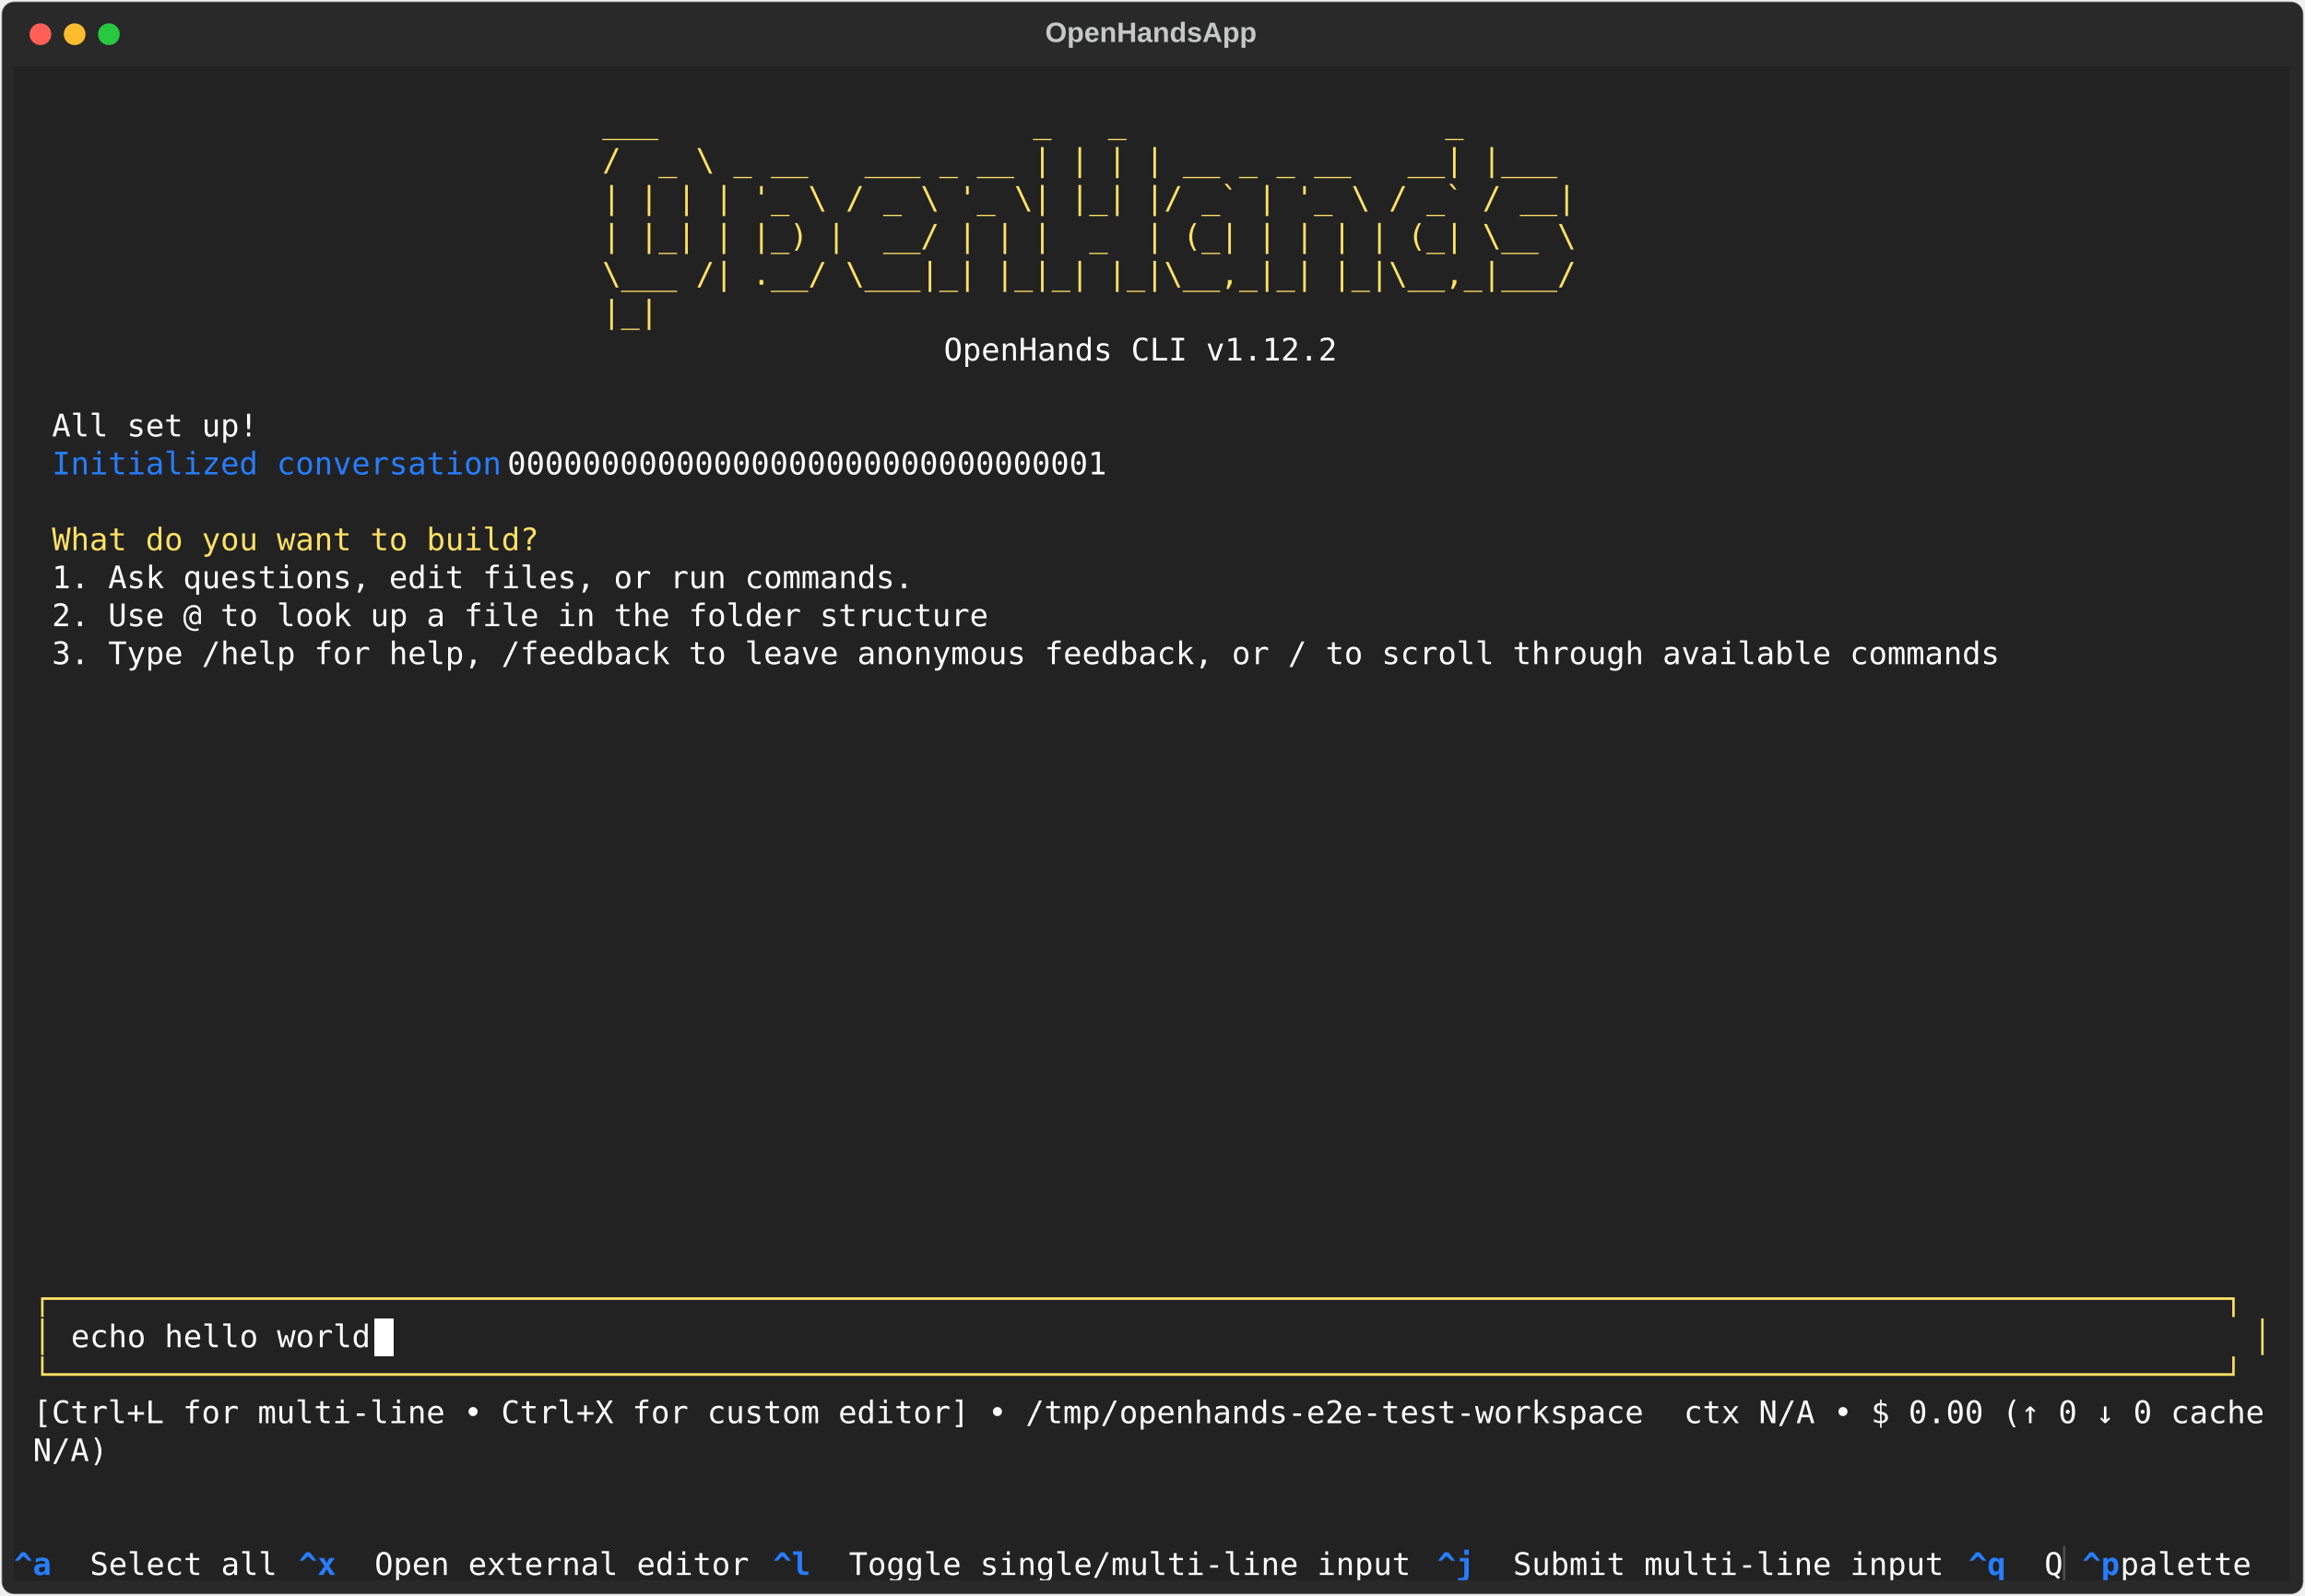
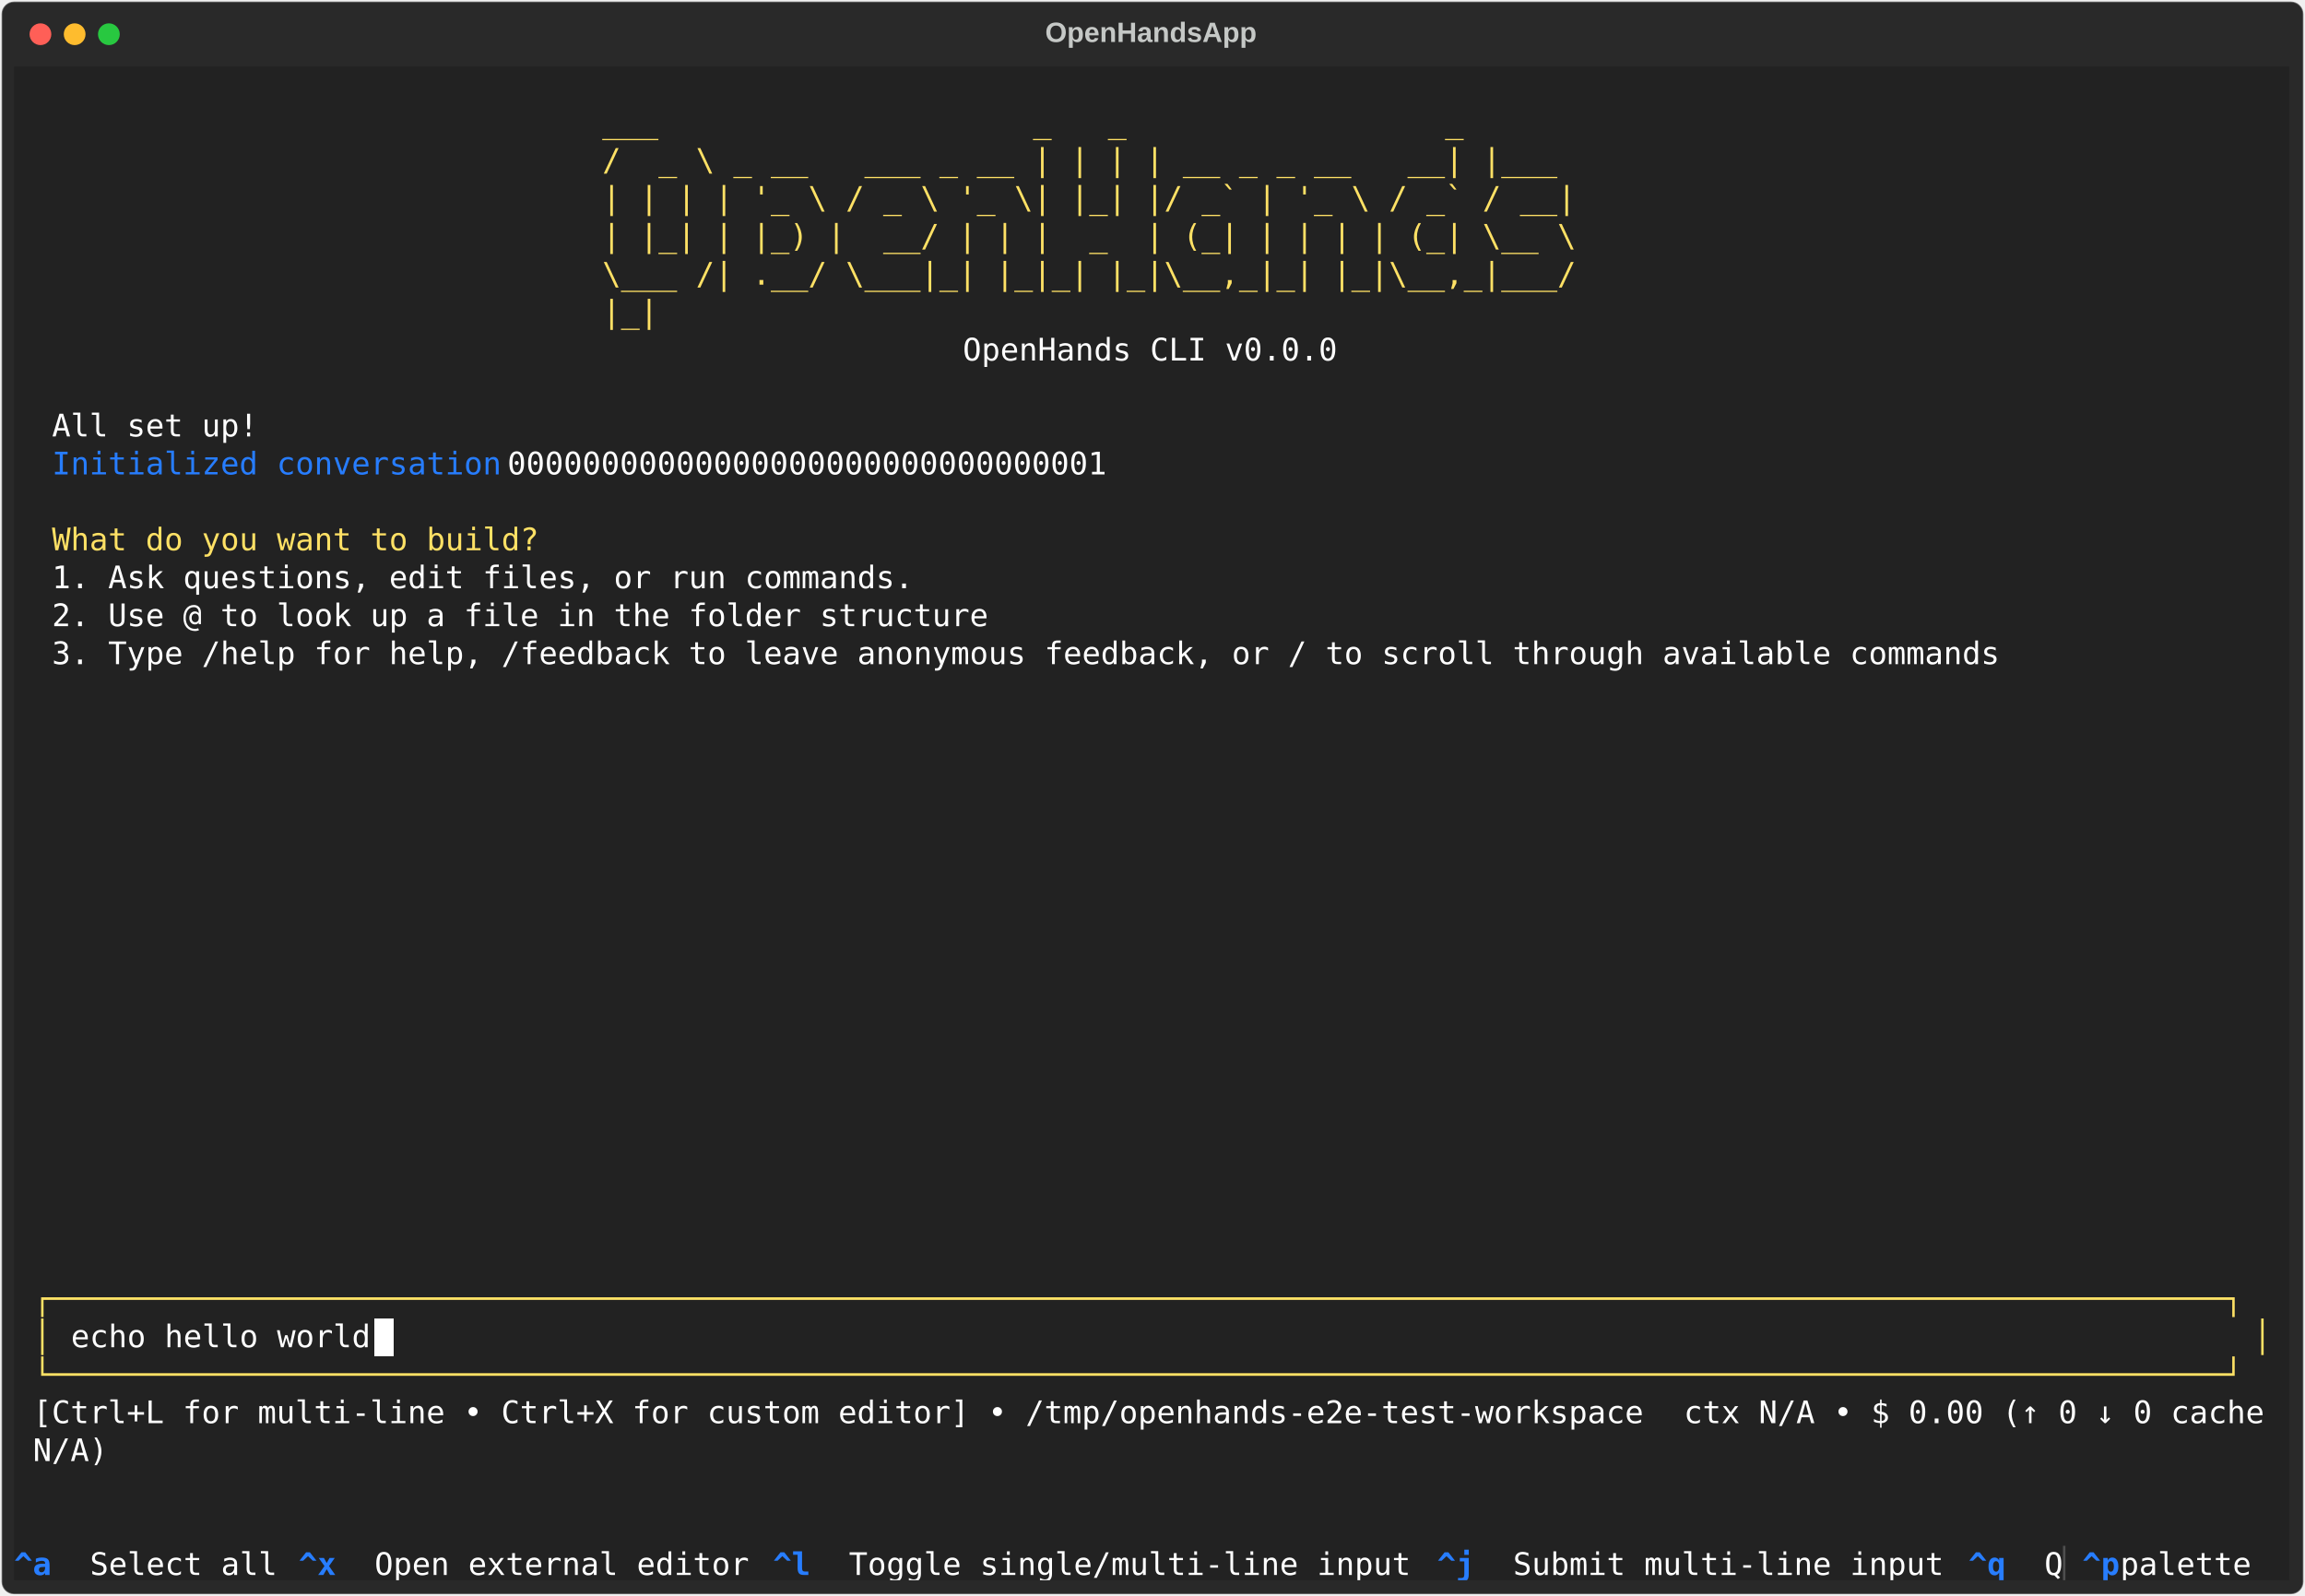
<svg xmlns="http://www.w3.org/2000/svg" class="rich-terminal" viewBox="0 0 1482 1026.0">
  <style>

    @font-face {
        font-family: "Fira Code";
        src: local("FiraCode-Regular"),
                url("https://cdnjs.cloudflare.com/ajax/libs/firacode/6.2.0/woff2/FiraCode-Regular.woff2") format("woff2"),
                url("https://cdnjs.cloudflare.com/ajax/libs/firacode/6.2.0/woff/FiraCode-Regular.woff") format("woff");
        font-style: normal;
        font-weight: 400;
    }
    @font-face {
        font-family: "Fira Code";
        src: local("FiraCode-Bold"),
                url("https://cdnjs.cloudflare.com/ajax/libs/firacode/6.2.0/woff2/FiraCode-Bold.woff2") format("woff2"),
                url("https://cdnjs.cloudflare.com/ajax/libs/firacode/6.2.0/woff/FiraCode-Bold.woff") format("woff");
        font-style: bold;
        font-weight: 700;
    }

    .terminal-matrix {
        font-family: Fira Code, monospace;
        font-size: 20px;
        line-height: 24.4px;
        font-variant-east-asian: full-width;
    }

    .terminal-title {
        font-size: 18px;
        font-weight: bold;
        font-family: arial;
    }

    .terminal-r1 { fill: #c5c8c6 }
.terminal-r2 { fill: #ffe165 }
.terminal-r3 { fill: #ffffff }
.terminal-r4 { fill: #277dff }
.terminal-r5 { fill: #fee165 }
.terminal-r6 { fill: #222222 }
.terminal-r7 { fill: #277dff;font-weight: bold }
.terminal-r8 { fill: #4e4e4e }
    </style>
  <defs>
    <clipPath id="terminal-clip-terminal">
      <rect x="0" y="0" width="1463.0" height="975.0" />
    </clipPath>
    <clipPath id="terminal-line-0">
      <rect x="0" y="1.5" width="1464" height="24.65" />
    </clipPath>
    <clipPath id="terminal-line-1">
      <rect x="0" y="25.9" width="1464" height="24.65" />
    </clipPath>
    <clipPath id="terminal-line-2">
      <rect x="0" y="50.3" width="1464" height="24.65" />
    </clipPath>
    <clipPath id="terminal-line-3">
      <rect x="0" y="74.7" width="1464" height="24.65" />
    </clipPath>
    <clipPath id="terminal-line-4">
      <rect x="0" y="99.1" width="1464" height="24.65" />
    </clipPath>
    <clipPath id="terminal-line-5">
      <rect x="0" y="123.5" width="1464" height="24.65" />
    </clipPath>
    <clipPath id="terminal-line-6">
      <rect x="0" y="147.9" width="1464" height="24.65" />
    </clipPath>
    <clipPath id="terminal-line-7">
      <rect x="0" y="172.3" width="1464" height="24.65" />
    </clipPath>
    <clipPath id="terminal-line-8">
      <rect x="0" y="196.7" width="1464" height="24.65" />
    </clipPath>
    <clipPath id="terminal-line-9">
      <rect x="0" y="221.1" width="1464" height="24.65" />
    </clipPath>
    <clipPath id="terminal-line-10">
      <rect x="0" y="245.5" width="1464" height="24.65" />
    </clipPath>
    <clipPath id="terminal-line-11">
      <rect x="0" y="269.9" width="1464" height="24.65" />
    </clipPath>
    <clipPath id="terminal-line-12">
      <rect x="0" y="294.3" width="1464" height="24.65" />
    </clipPath>
    <clipPath id="terminal-line-13">
      <rect x="0" y="318.7" width="1464" height="24.65" />
    </clipPath>
    <clipPath id="terminal-line-14">
      <rect x="0" y="343.1" width="1464" height="24.65" />
    </clipPath>
    <clipPath id="terminal-line-15">
      <rect x="0" y="367.5" width="1464" height="24.65" />
    </clipPath>
    <clipPath id="terminal-line-16">
      <rect x="0" y="391.9" width="1464" height="24.65" />
    </clipPath>
    <clipPath id="terminal-line-17">
      <rect x="0" y="416.3" width="1464" height="24.65" />
    </clipPath>
    <clipPath id="terminal-line-18">
      <rect x="0" y="440.7" width="1464" height="24.65" />
    </clipPath>
    <clipPath id="terminal-line-19">
      <rect x="0" y="465.1" width="1464" height="24.65" />
    </clipPath>
    <clipPath id="terminal-line-20">
      <rect x="0" y="489.5" width="1464" height="24.65" />
    </clipPath>
    <clipPath id="terminal-line-21">
      <rect x="0" y="513.9" width="1464" height="24.65" />
    </clipPath>
    <clipPath id="terminal-line-22">
      <rect x="0" y="538.3" width="1464" height="24.65" />
    </clipPath>
    <clipPath id="terminal-line-23">
      <rect x="0" y="562.7" width="1464" height="24.65" />
    </clipPath>
    <clipPath id="terminal-line-24">
      <rect x="0" y="587.1" width="1464" height="24.65" />
    </clipPath>
    <clipPath id="terminal-line-25">
      <rect x="0" y="611.5" width="1464" height="24.65" />
    </clipPath>
    <clipPath id="terminal-line-26">
      <rect x="0" y="635.9" width="1464" height="24.65" />
    </clipPath>
    <clipPath id="terminal-line-27">
      <rect x="0" y="660.3" width="1464" height="24.65" />
    </clipPath>
    <clipPath id="terminal-line-28">
      <rect x="0" y="684.7" width="1464" height="24.65" />
    </clipPath>
    <clipPath id="terminal-line-29">
      <rect x="0" y="709.1" width="1464" height="24.65" />
    </clipPath>
    <clipPath id="terminal-line-30">
      <rect x="0" y="733.5" width="1464" height="24.65" />
    </clipPath>
    <clipPath id="terminal-line-31">
      <rect x="0" y="757.9" width="1464" height="24.65" />
    </clipPath>
    <clipPath id="terminal-line-32">
      <rect x="0" y="782.3" width="1464" height="24.65" />
    </clipPath>
    <clipPath id="terminal-line-33">
      <rect x="0" y="806.7" width="1464" height="24.65" />
    </clipPath>
    <clipPath id="terminal-line-34">
      <rect x="0" y="831.1" width="1464" height="24.65" />
    </clipPath>
    <clipPath id="terminal-line-35">
      <rect x="0" y="855.5" width="1464" height="24.65" />
    </clipPath>
    <clipPath id="terminal-line-36">
      <rect x="0" y="879.9" width="1464" height="24.65" />
    </clipPath>
    <clipPath id="terminal-line-37">
      <rect x="0" y="904.3" width="1464" height="24.65" />
    </clipPath>
    <clipPath id="terminal-line-38">
      <rect x="0" y="928.7" width="1464" height="24.65" />
    </clipPath>
  </defs>
  <rect fill="#292929" stroke="rgba(255,255,255,0.35)" stroke-width="1" x="1" y="1" width="1480" height="1024" rx="8" />
  <text class="terminal-title" fill="#c5c8c6" text-anchor="middle" x="740" y="27">OpenHandsApp</text>
  <g transform="translate(26,22)">
    <circle cx="0" cy="0" r="7" fill="#ff5f57" />
    <circle cx="22" cy="0" r="7" fill="#febc2e" />
    <circle cx="44" cy="0" r="7" fill="#28c840" />
  </g>
  <g transform="translate(9, 41)" clip-path="url(#terminal-clip-terminal)">
    <rect fill="#222222" x="0" y="1.5" width="1464" height="24.65" shape-rendering="crispEdges" />
    <rect fill="#222222" x="0" y="25.9" width="378.2" height="24.65" shape-rendering="crispEdges" />
    <rect fill="#222222" x="378.2" y="25.9" width="695.4" height="24.65" shape-rendering="crispEdges" />
    <rect fill="#222222" x="1073.6" y="25.9" width="390.4" height="24.65" shape-rendering="crispEdges" />
    <rect fill="#222222" x="0" y="50.3" width="378.2" height="24.65" shape-rendering="crispEdges" />
    <rect fill="#222222" x="378.2" y="50.3" width="695.4" height="24.65" shape-rendering="crispEdges" />
    <rect fill="#222222" x="1073.6" y="50.3" width="390.4" height="24.65" shape-rendering="crispEdges" />
    <rect fill="#222222" x="0" y="74.7" width="378.2" height="24.65" shape-rendering="crispEdges" />
    <rect fill="#222222" x="378.2" y="74.7" width="695.4" height="24.65" shape-rendering="crispEdges" />
    <rect fill="#222222" x="1073.6" y="74.7" width="390.4" height="24.65" shape-rendering="crispEdges" />
    <rect fill="#222222" x="0" y="99.1" width="378.2" height="24.65" shape-rendering="crispEdges" />
    <rect fill="#222222" x="378.2" y="99.1" width="695.4" height="24.65" shape-rendering="crispEdges" />
    <rect fill="#222222" x="1073.6" y="99.1" width="390.4" height="24.65" shape-rendering="crispEdges" />
    <rect fill="#222222" x="0" y="123.5" width="378.2" height="24.65" shape-rendering="crispEdges" />
    <rect fill="#222222" x="378.2" y="123.5" width="695.4" height="24.65" shape-rendering="crispEdges" />
    <rect fill="#222222" x="1073.6" y="123.5" width="390.4" height="24.65" shape-rendering="crispEdges" />
    <rect fill="#222222" x="0" y="147.9" width="378.2" height="24.65" shape-rendering="crispEdges" />
    <rect fill="#222222" x="378.2" y="147.9" width="695.4" height="24.65" shape-rendering="crispEdges" />
    <rect fill="#222222" x="1073.6" y="147.9" width="390.4" height="24.65" shape-rendering="crispEdges" />
-     <rect fill="#222222" x="0" y="172.3" width="597.8" height="24.65" shape-rendering="crispEdges" />
-     <rect fill="#222222" x="597.8" y="172.3" width="256.2" height="24.65" shape-rendering="crispEdges" />
+     <rect fill="#222222" x="0" y="172.3" width="610" height="24.65" shape-rendering="crispEdges" />
+     <rect fill="#222222" x="610" y="172.3" width="244" height="24.65" shape-rendering="crispEdges" />
    <rect fill="#222222" x="854" y="172.3" width="610" height="24.65" shape-rendering="crispEdges" />
    <rect fill="#222222" x="0" y="196.7" width="1464" height="24.65" shape-rendering="crispEdges" />
    <rect fill="#222222" x="0" y="221.1" width="24.4" height="24.65" shape-rendering="crispEdges" />
    <rect fill="#222222" x="24.4" y="221.1" width="134.2" height="24.65" shape-rendering="crispEdges" />
    <rect fill="#222222" x="158.6" y="221.1" width="1305.4" height="24.65" shape-rendering="crispEdges" />
    <rect fill="#222222" x="0" y="245.5" width="24.4" height="24.65" shape-rendering="crispEdges" />
    <rect fill="#222222" x="24.4" y="245.5" width="292.8" height="24.65" shape-rendering="crispEdges" />
    <rect fill="#222222" x="317.2" y="245.5" width="402.6" height="24.65" shape-rendering="crispEdges" />
    <rect fill="#222222" x="719.8" y="245.5" width="744.2" height="24.65" shape-rendering="crispEdges" />
    <rect fill="#222222" x="0" y="269.9" width="1464" height="24.65" shape-rendering="crispEdges" />
    <rect fill="#222222" x="0" y="294.3" width="24.4" height="24.65" shape-rendering="crispEdges" />
    <rect fill="#222222" x="24.4" y="294.3" width="317.2" height="24.65" shape-rendering="crispEdges" />
    <rect fill="#222222" x="341.6" y="294.3" width="1122.4" height="24.65" shape-rendering="crispEdges" />
    <rect fill="#222222" x="0" y="318.7" width="24.4" height="24.65" shape-rendering="crispEdges" />
    <rect fill="#222222" x="24.4" y="318.7" width="561.2" height="24.65" shape-rendering="crispEdges" />
    <rect fill="#222222" x="585.6" y="318.7" width="878.4" height="24.65" shape-rendering="crispEdges" />
    <rect fill="#222222" x="0" y="343.1" width="24.4" height="24.65" shape-rendering="crispEdges" />
    <rect fill="#222222" x="24.4" y="343.1" width="610" height="24.65" shape-rendering="crispEdges" />
    <rect fill="#222222" x="634.4" y="343.1" width="829.6" height="24.65" shape-rendering="crispEdges" />
    <rect fill="#222222" x="0" y="367.5" width="24.4" height="24.65" shape-rendering="crispEdges" />
    <rect fill="#222222" x="24.4" y="367.5" width="1268.8" height="24.65" shape-rendering="crispEdges" />
    <rect fill="#222222" x="1293.2" y="367.5" width="170.8" height="24.65" shape-rendering="crispEdges" />
    <rect fill="#222222" x="0" y="391.9" width="1464" height="24.65" shape-rendering="crispEdges" />
    <rect fill="#222222" x="0" y="416.3" width="1464" height="24.65" shape-rendering="crispEdges" />
    <rect fill="#222222" x="0" y="440.7" width="1464" height="24.65" shape-rendering="crispEdges" />
    <rect fill="#222222" x="0" y="465.1" width="1464" height="24.65" shape-rendering="crispEdges" />
    <rect fill="#222222" x="0" y="489.5" width="1464" height="24.65" shape-rendering="crispEdges" />
    <rect fill="#222222" x="0" y="513.9" width="1464" height="24.65" shape-rendering="crispEdges" />
    <rect fill="#222222" x="0" y="538.3" width="1464" height="24.65" shape-rendering="crispEdges" />
    <rect fill="#222222" x="0" y="562.7" width="1464" height="24.65" shape-rendering="crispEdges" />
    <rect fill="#222222" x="0" y="587.1" width="1464" height="24.65" shape-rendering="crispEdges" />
    <rect fill="#222222" x="0" y="611.5" width="1464" height="24.65" shape-rendering="crispEdges" />
    <rect fill="#222222" x="0" y="635.9" width="1464" height="24.65" shape-rendering="crispEdges" />
    <rect fill="#222222" x="0" y="660.3" width="1464" height="24.65" shape-rendering="crispEdges" />
    <rect fill="#222222" x="0" y="684.7" width="1464" height="24.65" shape-rendering="crispEdges" />
    <rect fill="#222222" x="0" y="709.1" width="1464" height="24.65" shape-rendering="crispEdges" />
    <rect fill="#222222" x="0" y="733.5" width="1464" height="24.65" shape-rendering="crispEdges" />
    <rect fill="#222222" x="0" y="757.9" width="12.2" height="24.65" shape-rendering="crispEdges" />
    <rect fill="#222222" x="12.2" y="757.9" width="12.2" height="24.65" shape-rendering="crispEdges" />
    <rect fill="#222222" x="24.4" y="757.9" width="1439.6" height="24.65" shape-rendering="crispEdges" />
    <rect fill="#222222" x="0" y="782.3" width="12.2" height="24.65" shape-rendering="crispEdges" />
    <rect fill="#222222" x="12.2" y="782.3" width="1439.6" height="24.65" shape-rendering="crispEdges" />
    <rect fill="#222222" x="1451.8" y="782.3" width="12.2" height="24.65" shape-rendering="crispEdges" />
    <rect fill="#222222" x="0" y="806.7" width="12.2" height="24.65" shape-rendering="crispEdges" />
    <rect fill="#222222" x="12.2" y="806.7" width="12.2" height="24.65" shape-rendering="crispEdges" />
    <rect fill="#222222" x="24.4" y="806.7" width="12.2" height="24.65" shape-rendering="crispEdges" />
    <rect fill="#222222" x="36.6" y="806.7" width="195.2" height="24.65" shape-rendering="crispEdges" />
    <rect fill="#ffffff" x="231.8" y="806.7" width="12.2" height="24.65" shape-rendering="crispEdges" />
    <rect fill="#222222" x="244" y="806.7" width="1183.4" height="24.65" shape-rendering="crispEdges" />
    <rect fill="#222222" x="1427.4" y="806.7" width="12.2" height="24.65" shape-rendering="crispEdges" />
    <rect fill="#222222" x="1439.6" y="806.7" width="12.2" height="24.65" shape-rendering="crispEdges" />
    <rect fill="#222222" x="1451.8" y="806.7" width="12.2" height="24.65" shape-rendering="crispEdges" />
    <rect fill="#222222" x="0" y="831.1" width="12.2" height="24.65" shape-rendering="crispEdges" />
    <rect fill="#222222" x="12.2" y="831.1" width="1439.6" height="24.65" shape-rendering="crispEdges" />
    <rect fill="#222222" x="1451.8" y="831.1" width="12.2" height="24.65" shape-rendering="crispEdges" />
    <rect fill="#222222" x="0" y="855.5" width="12.2" height="24.65" shape-rendering="crispEdges" />
    <rect fill="#222222" x="12.2" y="855.5" width="1061.4" height="24.65" shape-rendering="crispEdges" />
    <rect fill="#222222" x="1073.6" y="855.5" width="378.2" height="24.65" shape-rendering="crispEdges" />
    <rect fill="#222222" x="1451.8" y="855.5" width="12.2" height="24.65" shape-rendering="crispEdges" />
    <rect fill="#222222" x="0" y="879.9" width="12.2" height="24.65" shape-rendering="crispEdges" />
    <rect fill="#222222" x="12.2" y="879.9" width="48.8" height="24.65" shape-rendering="crispEdges" />
    <rect fill="#222222" x="61" y="879.9" width="1403" height="24.65" shape-rendering="crispEdges" />
    <rect fill="#222222" x="0" y="904.3" width="1464" height="24.65" shape-rendering="crispEdges" />
    <rect fill="#222222" x="0" y="928.7" width="1464" height="24.65" shape-rendering="crispEdges" />
    <rect fill="#222222" x="0" y="953.1" width="48.8" height="24.65" shape-rendering="crispEdges" />
    <rect fill="#222222" x="48.8" y="953.1" width="134.2" height="24.65" shape-rendering="crispEdges" />
    <rect fill="#222222" x="183" y="953.1" width="48.8" height="24.65" shape-rendering="crispEdges" />
    <rect fill="#222222" x="231.8" y="953.1" width="256.2" height="24.65" shape-rendering="crispEdges" />
    <rect fill="#222222" x="488" y="953.1" width="48.8" height="24.65" shape-rendering="crispEdges" />
    <rect fill="#222222" x="536.8" y="953.1" width="378.2" height="24.65" shape-rendering="crispEdges" />
    <rect fill="#222222" x="915" y="953.1" width="48.8" height="24.65" shape-rendering="crispEdges" />
    <rect fill="#222222" x="963.8" y="953.1" width="292.8" height="24.65" shape-rendering="crispEdges" />
    <rect fill="#222222" x="1256.6" y="953.1" width="48.8" height="24.65" shape-rendering="crispEdges" />
    <rect fill="#222222" x="1305.4" y="953.1" width="12.2" height="24.65" shape-rendering="crispEdges" />
    <rect fill="#222222" x="1317.6" y="953.1" width="12.2" height="24.65" shape-rendering="crispEdges" />
    <rect fill="#222222" x="1329.8" y="953.1" width="24.4" height="24.65" shape-rendering="crispEdges" />
    <rect fill="#222222" x="1354.2" y="953.1" width="97.6" height="24.65" shape-rendering="crispEdges" />
    <rect fill="#222222" x="1451.8" y="953.1" width="12.2" height="24.65" shape-rendering="crispEdges" />
    <g class="terminal-matrix">
      <text class="terminal-r1" x="1464" y="20" textLength="12.2" clip-path="url(#terminal-line-0)">
</text>
      <text class="terminal-r2" x="378.2" y="44.4" textLength="695.4" clip-path="url(#terminal-line-1)">     ___                    _   _                 _      </text>
      <text class="terminal-r1" x="1464" y="44.4" textLength="12.2" clip-path="url(#terminal-line-1)">
</text>
      <text class="terminal-r2" x="378.2" y="68.8" textLength="695.4" clip-path="url(#terminal-line-2)">    /  _ \ _ __   ___ _ __ | | | | __ _ _ __   __| |___  </text>
      <text class="terminal-r1" x="1464" y="68.8" textLength="12.2" clip-path="url(#terminal-line-2)">
</text>
      <text class="terminal-r2" x="378.2" y="93.2" textLength="695.4" clip-path="url(#terminal-line-3)">    | | | | '_ \ / _ \ '_ \| |_| |/ _` | '_ \ / _` / __| </text>
      <text class="terminal-r1" x="1464" y="93.2" textLength="12.2" clip-path="url(#terminal-line-3)">
</text>
      <text class="terminal-r2" x="378.2" y="117.6" textLength="695.4" clip-path="url(#terminal-line-4)">    | |_| | |_) |  __/ | | |  _  | (_| | | | | (_| \__ \ </text>
      <text class="terminal-r1" x="1464" y="117.6" textLength="12.2" clip-path="url(#terminal-line-4)">
</text>
      <text class="terminal-r2" x="378.2" y="142" textLength="695.4" clip-path="url(#terminal-line-5)">    \___ /| .__/ \___|_| |_|_| |_|\__,_|_| |_|\__,_|___/ </text>
      <text class="terminal-r1" x="1464" y="142" textLength="12.2" clip-path="url(#terminal-line-5)">
</text>
      <text class="terminal-r2" x="378.2" y="166.4" textLength="695.4" clip-path="url(#terminal-line-6)">          |_|                                            </text>
      <text class="terminal-r1" x="1464" y="166.4" textLength="12.2" clip-path="url(#terminal-line-6)">
</text>
-       <text class="terminal-r3" x="597.8" y="190.8" textLength="256.2" clip-path="url(#terminal-line-7)">OpenHands CLI v1.12.2</text>
+       <text class="terminal-r3" x="610" y="190.8" textLength="244" clip-path="url(#terminal-line-7)">OpenHands CLI v0.0.0</text>
      <text class="terminal-r1" x="1464" y="190.8" textLength="12.2" clip-path="url(#terminal-line-7)">
</text>
      <text class="terminal-r1" x="1464" y="215.2" textLength="12.2" clip-path="url(#terminal-line-8)">
</text>
      <text class="terminal-r3" x="24.4" y="239.6" textLength="134.2" clip-path="url(#terminal-line-9)">All set up!</text>
      <text class="terminal-r1" x="1464" y="239.6" textLength="12.2" clip-path="url(#terminal-line-9)">
</text>
      <text class="terminal-r4" x="24.4" y="264" textLength="292.8" clip-path="url(#terminal-line-10)">Initialized conversation</text>
      <text class="terminal-r3" x="317.2" y="264" textLength="402.6" clip-path="url(#terminal-line-10)"> 00000000000000000000000000000001</text>
      <text class="terminal-r1" x="1464" y="264" textLength="12.2" clip-path="url(#terminal-line-10)">
</text>
      <text class="terminal-r1" x="1464" y="288.4" textLength="12.2" clip-path="url(#terminal-line-11)">
</text>
      <text class="terminal-r2" x="24.4" y="312.8" textLength="317.2" clip-path="url(#terminal-line-12)">What do you want to build?</text>
      <text class="terminal-r1" x="1464" y="312.8" textLength="12.2" clip-path="url(#terminal-line-12)">
</text>
      <text class="terminal-r3" x="24.4" y="337.2" textLength="561.2" clip-path="url(#terminal-line-13)">1. Ask questions, edit files, or run commands.</text>
      <text class="terminal-r1" x="1464" y="337.2" textLength="12.2" clip-path="url(#terminal-line-13)">
</text>
      <text class="terminal-r3" x="24.4" y="361.6" textLength="610" clip-path="url(#terminal-line-14)">2. Use @ to look up a file in the folder structure</text>
      <text class="terminal-r1" x="1464" y="361.6" textLength="12.2" clip-path="url(#terminal-line-14)">
</text>
      <text class="terminal-r3" x="24.4" y="386" textLength="1268.8" clip-path="url(#terminal-line-15)">3. Type /help for help, /feedback to leave anonymous feedback, or / to scroll through available commands</text>
      <text class="terminal-r1" x="1464" y="386" textLength="12.2" clip-path="url(#terminal-line-15)">
</text>
      <text class="terminal-r1" x="1464" y="410.4" textLength="12.2" clip-path="url(#terminal-line-16)">
</text>
      <text class="terminal-r1" x="1464" y="434.8" textLength="12.2" clip-path="url(#terminal-line-17)">
</text>
      <text class="terminal-r1" x="1464" y="459.2" textLength="12.2" clip-path="url(#terminal-line-18)">
</text>
      <text class="terminal-r1" x="1464" y="483.6" textLength="12.2" clip-path="url(#terminal-line-19)">
</text>
      <text class="terminal-r1" x="1464" y="508" textLength="12.2" clip-path="url(#terminal-line-20)">
</text>
      <text class="terminal-r1" x="1464" y="532.4" textLength="12.2" clip-path="url(#terminal-line-21)">
</text>
      <text class="terminal-r1" x="1464" y="556.8" textLength="12.2" clip-path="url(#terminal-line-22)">
</text>
      <text class="terminal-r1" x="1464" y="581.2" textLength="12.2" clip-path="url(#terminal-line-23)">
</text>
      <text class="terminal-r1" x="1464" y="605.6" textLength="12.2" clip-path="url(#terminal-line-24)">
</text>
      <text class="terminal-r1" x="1464" y="630" textLength="12.2" clip-path="url(#terminal-line-25)">
</text>
      <text class="terminal-r1" x="1464" y="654.4" textLength="12.2" clip-path="url(#terminal-line-26)">
</text>
      <text class="terminal-r1" x="1464" y="678.8" textLength="12.2" clip-path="url(#terminal-line-27)">
</text>
      <text class="terminal-r1" x="1464" y="703.2" textLength="12.2" clip-path="url(#terminal-line-28)">
</text>
      <text class="terminal-r1" x="1464" y="727.6" textLength="12.2" clip-path="url(#terminal-line-29)">
</text>
      <text class="terminal-r1" x="1464" y="752" textLength="12.2" clip-path="url(#terminal-line-30)">
</text>
      <text class="terminal-r1" x="1464" y="776.4" textLength="12.2" clip-path="url(#terminal-line-31)">
</text>
      <text class="terminal-r5" x="12.2" y="800.8" textLength="1439.6" clip-path="url(#terminal-line-32)">┌────────────────────────────────────────────────────────────────────────────────────────────────────────────────────┐</text>
      <text class="terminal-r1" x="1464" y="800.8" textLength="12.2" clip-path="url(#terminal-line-32)">
</text>
      <text class="terminal-r5" x="12.2" y="825.2" textLength="12.2" clip-path="url(#terminal-line-33)">│</text>
      <text class="terminal-r3" x="36.6" y="825.2" textLength="195.2" clip-path="url(#terminal-line-33)">echo hello world</text>
      <text class="terminal-r5" x="1439.6" y="825.2" textLength="12.2" clip-path="url(#terminal-line-33)">│</text>
      <text class="terminal-r1" x="1464" y="825.2" textLength="12.2" clip-path="url(#terminal-line-33)">
</text>
      <text class="terminal-r5" x="12.2" y="849.6" textLength="1439.6" clip-path="url(#terminal-line-34)">└────────────────────────────────────────────────────────────────────────────────────────────────────────────────────┘</text>
      <text class="terminal-r1" x="1464" y="849.6" textLength="12.2" clip-path="url(#terminal-line-34)">
</text>
      <text class="terminal-r3" x="12.2" y="874" textLength="1061.4" clip-path="url(#terminal-line-35)">[Ctrl+L for multi-line • Ctrl+X for custom editor] • /tmp/openhands-e2e-test-workspace </text>
      <text class="terminal-r3" x="1073.6" y="874" textLength="378.2" clip-path="url(#terminal-line-35)">ctx N/A • $ 0.00 (↑ 0 ↓ 0 cache</text>
      <text class="terminal-r1" x="1464" y="874" textLength="12.2" clip-path="url(#terminal-line-35)">
</text>
      <text class="terminal-r3" x="12.2" y="898.4" textLength="48.8" clip-path="url(#terminal-line-36)">N/A)</text>
      <text class="terminal-r1" x="1464" y="898.4" textLength="12.2" clip-path="url(#terminal-line-36)">
</text>
      <text class="terminal-r1" x="1464" y="922.8" textLength="12.2" clip-path="url(#terminal-line-37)">
</text>
      <text class="terminal-r1" x="1464" y="947.2" textLength="12.2" clip-path="url(#terminal-line-38)">
</text>
      <text class="terminal-r7" x="0" y="971.6" textLength="48.8" clip-path="url(#terminal-line-39)"> ^a </text>
      <text class="terminal-r3" x="48.8" y="971.6" textLength="134.2" clip-path="url(#terminal-line-39)">Select all </text>
      <text class="terminal-r7" x="183" y="971.6" textLength="48.8" clip-path="url(#terminal-line-39)"> ^x </text>
      <text class="terminal-r3" x="231.8" y="971.6" textLength="256.2" clip-path="url(#terminal-line-39)">Open external editor </text>
      <text class="terminal-r7" x="488" y="971.6" textLength="48.8" clip-path="url(#terminal-line-39)"> ^l </text>
      <text class="terminal-r3" x="536.8" y="971.6" textLength="378.2" clip-path="url(#terminal-line-39)">Toggle single/multi-line input </text>
      <text class="terminal-r7" x="915" y="971.6" textLength="48.8" clip-path="url(#terminal-line-39)"> ^j </text>
      <text class="terminal-r3" x="963.8" y="971.6" textLength="292.8" clip-path="url(#terminal-line-39)">Submit multi-line input </text>
      <text class="terminal-r7" x="1256.6" y="971.6" textLength="48.8" clip-path="url(#terminal-line-39)"> ^q </text>
      <text class="terminal-r3" x="1305.4" y="971.6" textLength="12.2" clip-path="url(#terminal-line-39)">Q</text>
      <text class="terminal-r8" x="1317.6" y="971.6" textLength="12.2" clip-path="url(#terminal-line-39)">▏</text>
      <text class="terminal-r7" x="1329.8" y="971.6" textLength="24.4" clip-path="url(#terminal-line-39)">^p</text>
      <text class="terminal-r3" x="1354.2" y="971.6" textLength="97.6" clip-path="url(#terminal-line-39)"> palette</text>
    </g>
  </g>
</svg>
